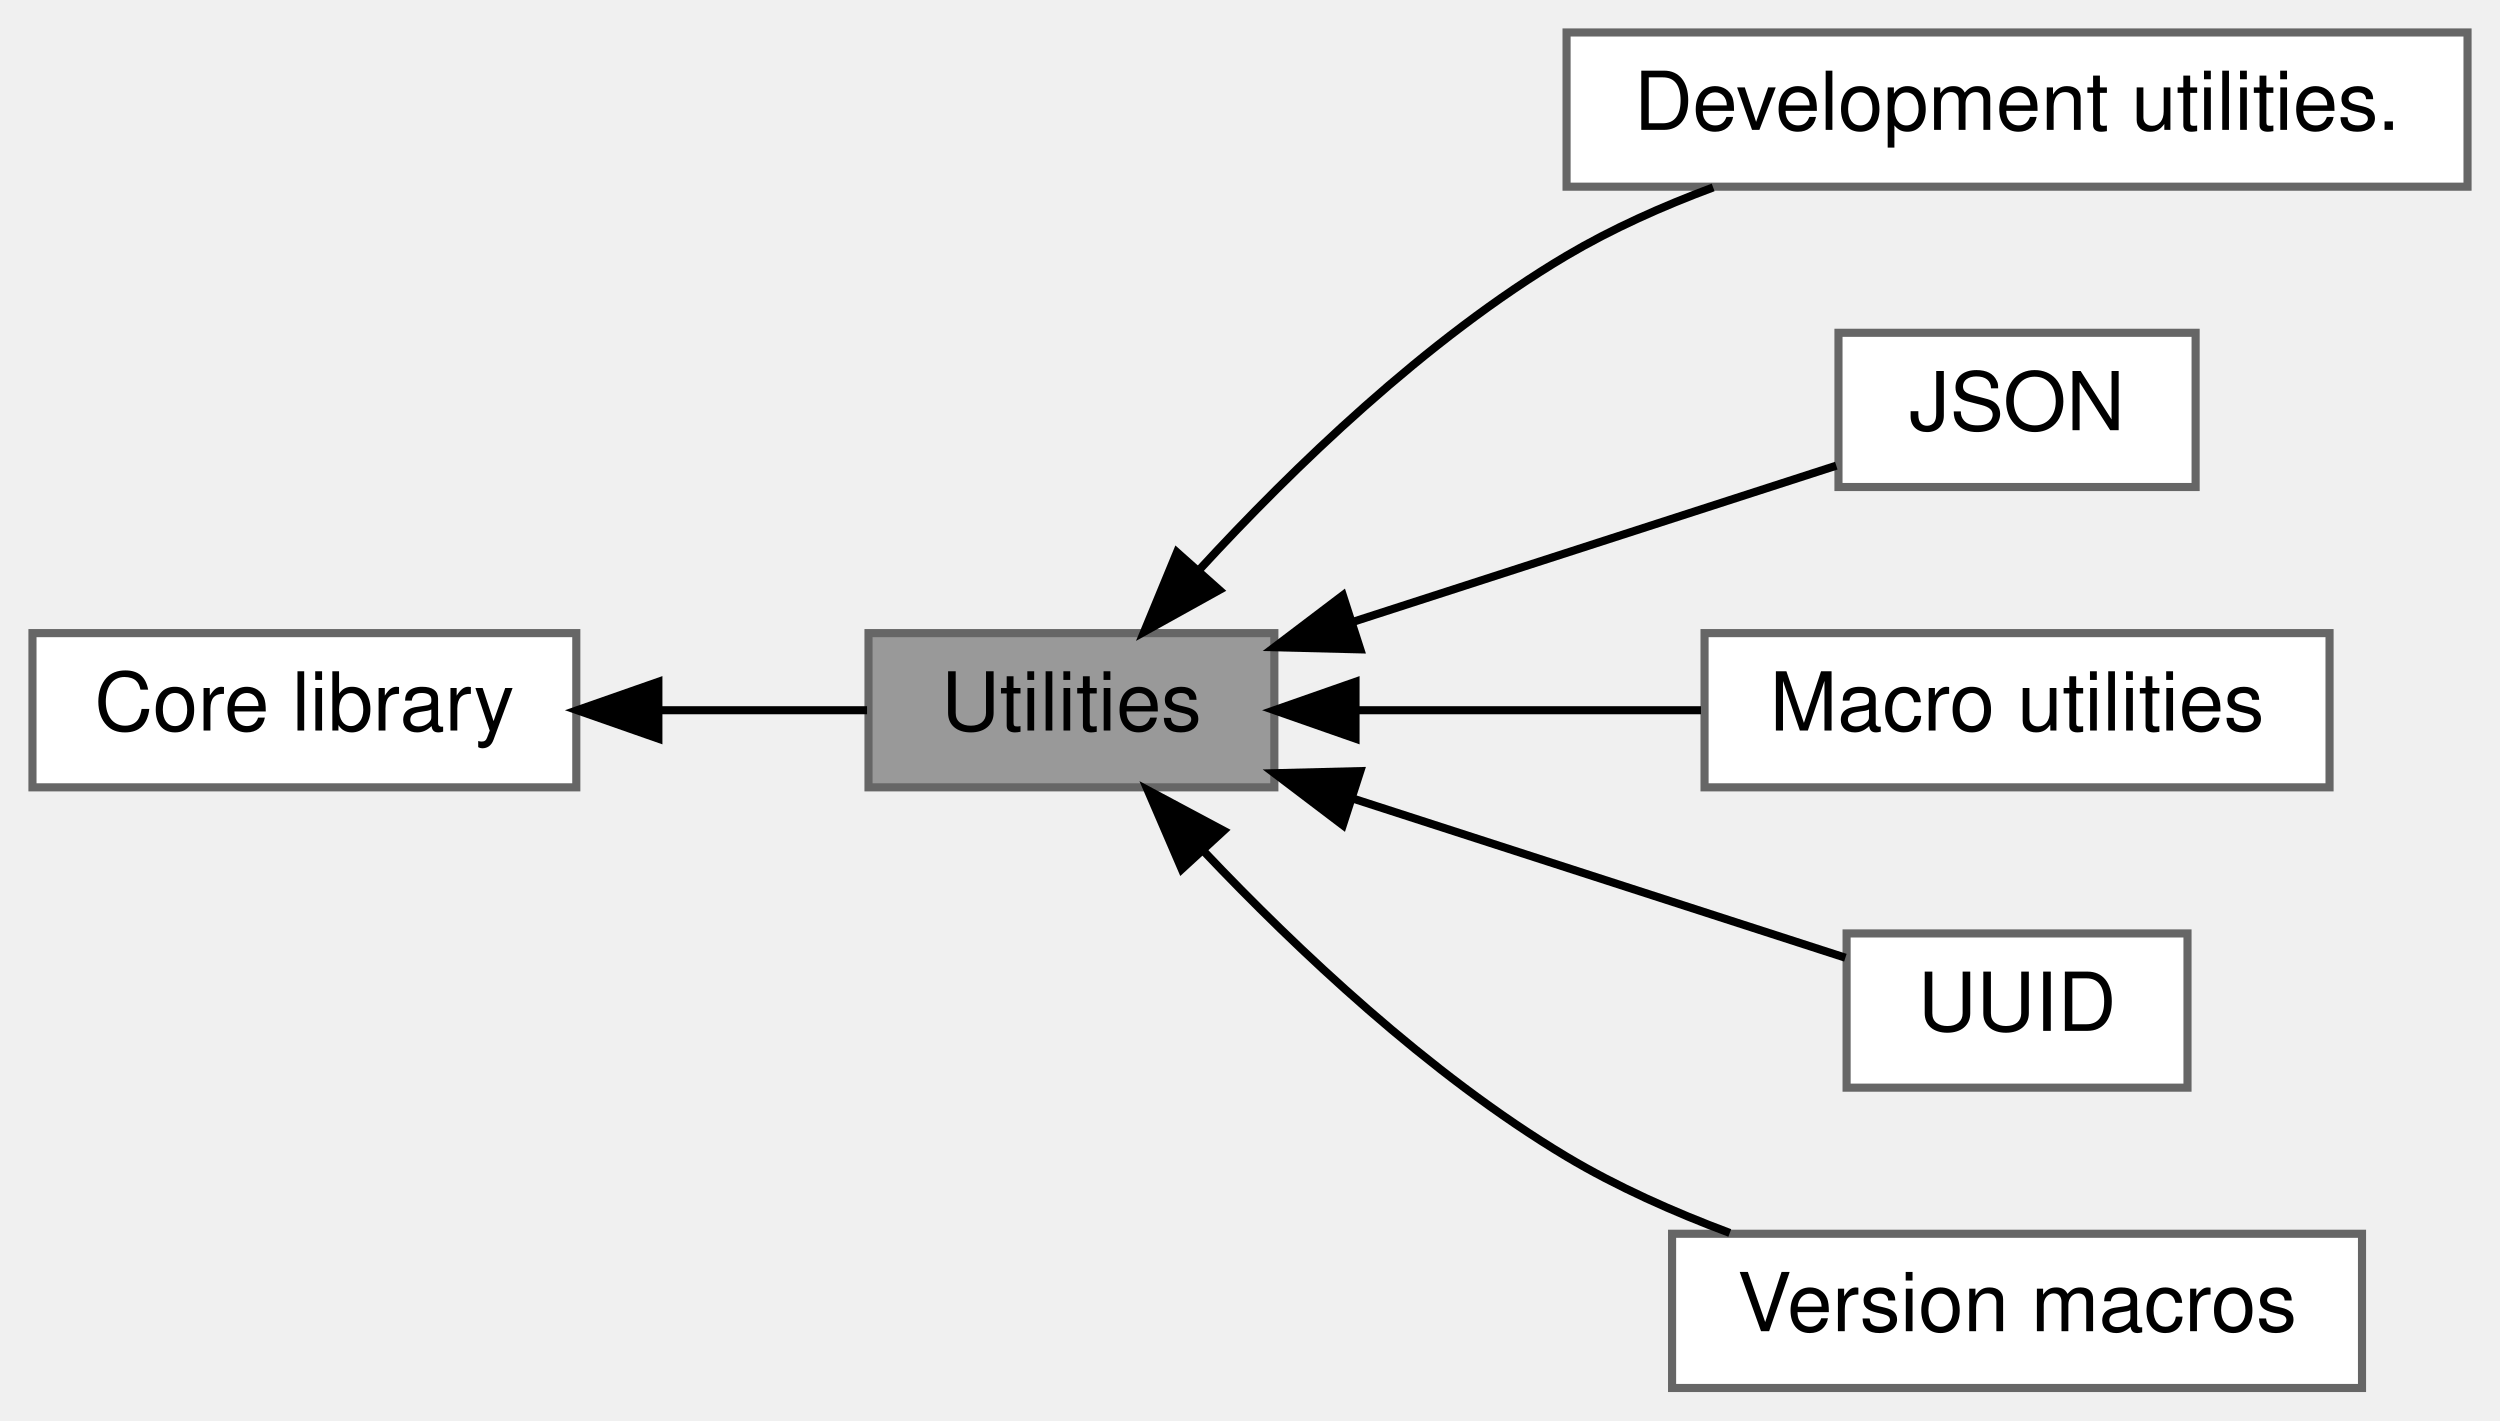
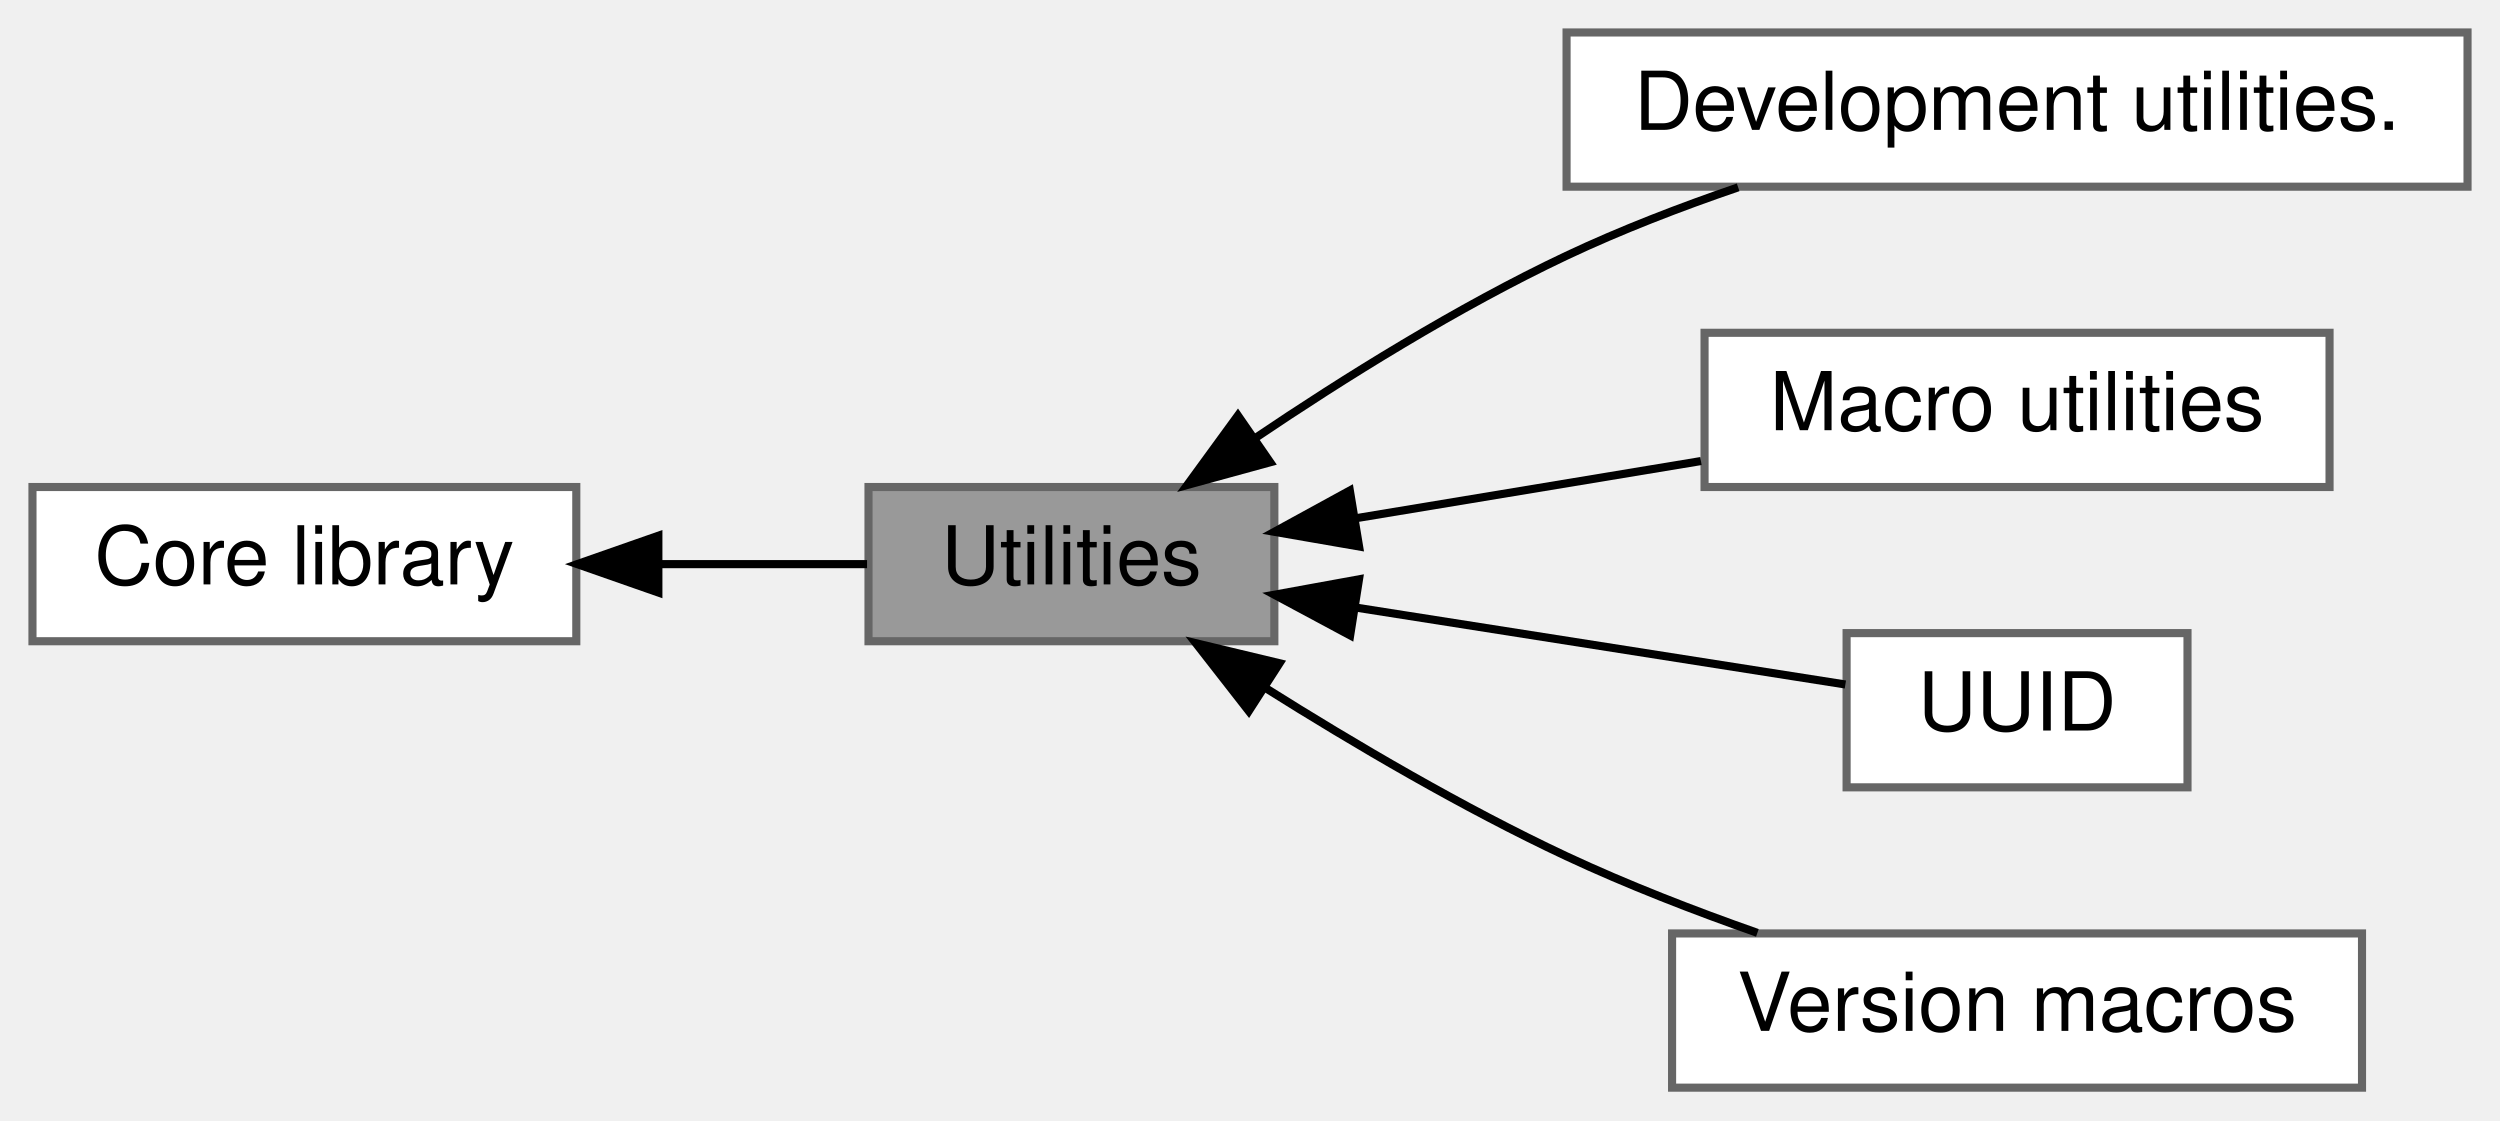
- <svg xmlns="http://www.w3.org/2000/svg" xmlns:xlink="http://www.w3.org/1999/xlink" width="308pt" height="175pt" viewBox="0.00 0.00 308.00 175.00">
-   <g id="graph0" class="graph" transform="scale(1 1) rotate(0) translate(4 171)">
+ <svg xmlns="http://www.w3.org/2000/svg" xmlns:xlink="http://www.w3.org/1999/xlink" width="308pt" height="138pt" viewBox="0.00 0.00 308.00 138.00">
+   <g id="graph0" class="graph" transform="scale(1 1) rotate(0) translate(4 134)">
    <g id="Node000002" class="node">
      <g id="a_Node000002">
        <a xlink:href="group__api-core.html" target="_top" xlink:title=" ">
-           <polygon fill="white" stroke="#666666" points="67,-93 0,-93 0,-74 67,-74 67,-93" />
-           <text text-anchor="middle" x="33.5" y="-81" font-family="Helvetica,sans-Serif" font-size="10.00">Core library</text>
+           <polygon fill="white" stroke="#666666" points="67,-74 0,-74 0,-55 67,-55 67,-74" />
+           <text text-anchor="middle" x="33.5" y="-62" font-family="Helvetica,sans-Serif" font-size="10.00">Core library</text>
        </a>
      </g>
    </g>
    <g id="Node000001" class="node">
      <g id="a_Node000001">
        <a xlink:title=" ">
-           <polygon fill="#999999" stroke="#666666" points="153,-93 103,-93 103,-74 153,-74 153,-93" />
-           <text text-anchor="middle" x="128" y="-81" font-family="Helvetica,sans-Serif" font-size="10.00">Utilities</text>
+           <polygon fill="#999999" stroke="#666666" points="153,-74 103,-74 103,-55 153,-55 153,-74" />
+           <text text-anchor="middle" x="128" y="-62" font-family="Helvetica,sans-Serif" font-size="10.00">Utilities</text>
        </a>
      </g>
    </g>
    <g id="edge1" class="edge">
-       <path fill="none" stroke="black" d="M77.26,-83.5C86.04,-83.5 94.98,-83.5 102.82,-83.5" />
-       <polygon fill="black" stroke="black" points="77.11,-80 67.11,-83.5 77.11,-87 77.11,-80" />
+       <path fill="none" stroke="black" d="M77.26,-64.5C86.04,-64.5 94.98,-64.5 102.82,-64.5" />
+       <polygon fill="black" stroke="black" points="77.11,-61 67.11,-64.5 77.11,-68 77.11,-61" />
    </g>
    <g id="Node000003" class="node">
      <g id="a_Node000003">
        <a xlink:href="group__api-core-util-develop.html" target="_top" xlink:title=" ">
-           <polygon fill="white" stroke="#666666" points="300,-167 189,-167 189,-148 300,-148 300,-167" />
-           <text text-anchor="middle" x="244.5" y="-155" font-family="Helvetica,sans-Serif" font-size="10.00">Development utilities.</text>
+           <polygon fill="white" stroke="#666666" points="300,-130 189,-130 189,-111 300,-111 300,-130" />
+           <text text-anchor="middle" x="244.5" y="-118" font-family="Helvetica,sans-Serif" font-size="10.00">Development utilities.</text>
        </a>
      </g>
    </g>
    <g id="edge2" class="edge">
-       <path fill="none" stroke="black" d="M143.89,-100.95C155.18,-113.22 171.67,-129.23 189,-139.5 194.57,-142.8 200.83,-145.59 207.06,-147.91" />
-       <polygon fill="black" stroke="black" points="146.22,-98.31 136.96,-93.17 141,-102.96 146.22,-98.31" />
+       <path fill="none" stroke="black" d="M150.5,-79.93C161.62,-87.44 175.63,-96.18 189,-102.5 195.67,-105.65 203.03,-108.49 210.14,-110.92" />
+       <polygon fill="black" stroke="black" points="152.49,-77.05 142.27,-74.25 148.51,-82.81 152.49,-77.05" />
    </g>
    <g id="Node000004" class="node">
      <g id="a_Node000004">
-         <a xlink:href="group__api-core-util-json.html" target="_top" xlink:title=" ">
-           <polygon fill="white" stroke="#666666" points="266.5,-130 222.5,-130 222.5,-111 266.5,-111 266.5,-130" />
-           <text text-anchor="middle" x="244.5" y="-118" font-family="Helvetica,sans-Serif" font-size="10.00">JSON</text>
-         </a>
-       </g>
-     </g>
-     <g id="edge3" class="edge">
-       <path fill="none" stroke="black" d="M162.63,-94.37C181.9,-100.59 205.51,-108.22 222.23,-113.63" />
-       <polygon fill="black" stroke="black" points="163.59,-91 153,-91.26 161.44,-97.66 163.59,-91" />
-     </g>
-     <g id="Node000005" class="node">
-       <g id="a_Node000005">
        <a xlink:href="group__api-core-util-macro.html" target="_top" xlink:title=" ">
          <polygon fill="white" stroke="#666666" points="283,-93 206,-93 206,-74 283,-74 283,-93" />
          <text text-anchor="middle" x="244.5" y="-81" font-family="Helvetica,sans-Serif" font-size="10.00">Macro utilities</text>
        </a>
      </g>
    </g>
-     <g id="edge4" class="edge">
-       <path fill="none" stroke="black" d="M163.2,-83.5C176.54,-83.5 191.88,-83.5 205.56,-83.5" />
-       <polygon fill="black" stroke="black" points="163,-80 153,-83.5 163,-87 163,-80" />
+     <g id="edge3" class="edge">
+       <path fill="none" stroke="black" d="M163.2,-70.18C176.54,-72.39 191.88,-74.93 205.56,-77.2" />
+       <polygon fill="black" stroke="black" points="163.44,-66.67 153,-68.48 162.3,-73.57 163.44,-66.67" />
    </g>
-     <g id="Node000006" class="node">
-       <g id="a_Node000006">
+     <g id="Node000005" class="node">
+       <g id="a_Node000005">
        <a xlink:href="group__api-core-util-uuid.html" target="_top" xlink:title=" ">
          <polygon fill="white" stroke="#666666" points="265.5,-56 223.5,-56 223.5,-37 265.5,-37 265.5,-56" />
          <text text-anchor="middle" x="244.5" y="-44" font-family="Helvetica,sans-Serif" font-size="10.00">UUID</text>
        </a>
      </g>
    </g>
-     <g id="edge5" class="edge">
-       <path fill="none" stroke="black" d="M162.55,-72.66C182.27,-66.28 206.55,-58.44 223.35,-53.01" />
-       <polygon fill="black" stroke="black" points="161.44,-69.34 153,-75.74 163.59,-76 161.44,-69.34" />
+     <g id="edge4" class="edge">
+       <path fill="none" stroke="black" d="M163.09,-59.14C182.72,-56.06 206.71,-52.28 223.35,-49.67" />
+       <polygon fill="black" stroke="black" points="162.34,-55.72 153,-60.73 163.43,-62.63 162.34,-55.72" />
    </g>
-     <g id="Node000007" class="node">
-       <g id="a_Node000007">
+     <g id="Node000006" class="node">
+       <g id="a_Node000006">
        <a xlink:href="group__api-core-util-version.html" target="_top" xlink:title=" ">
          <polygon fill="white" stroke="#666666" points="287,-19 202,-19 202,0 287,0 287,-19" />
          <text text-anchor="middle" x="244.5" y="-7" font-family="Helvetica,sans-Serif" font-size="10.00">Version macros</text>
        </a>
      </g>
    </g>
-     <g id="edge6" class="edge">
-       <path fill="none" stroke="black" d="M144.39,-66.04C155.72,-54.09 172.05,-38.63 189,-28.5 195.19,-24.8 202.21,-21.68 209.11,-19.1" />
-       <polygon fill="black" stroke="black" points="141.59,-63.92 137.4,-73.65 146.75,-68.66 141.59,-63.92" />
+     <g id="edge5" class="edge">
+       <path fill="none" stroke="black" d="M151.86,-49.27C162.81,-42.38 176.28,-34.46 189,-28.5 196.44,-25.02 204.71,-21.81 212.51,-19.07" />
+       <polygon fill="black" stroke="black" points="149.85,-46.4 143.33,-54.76 153.64,-52.29 149.85,-46.4" />
    </g>
  </g>
</svg>
